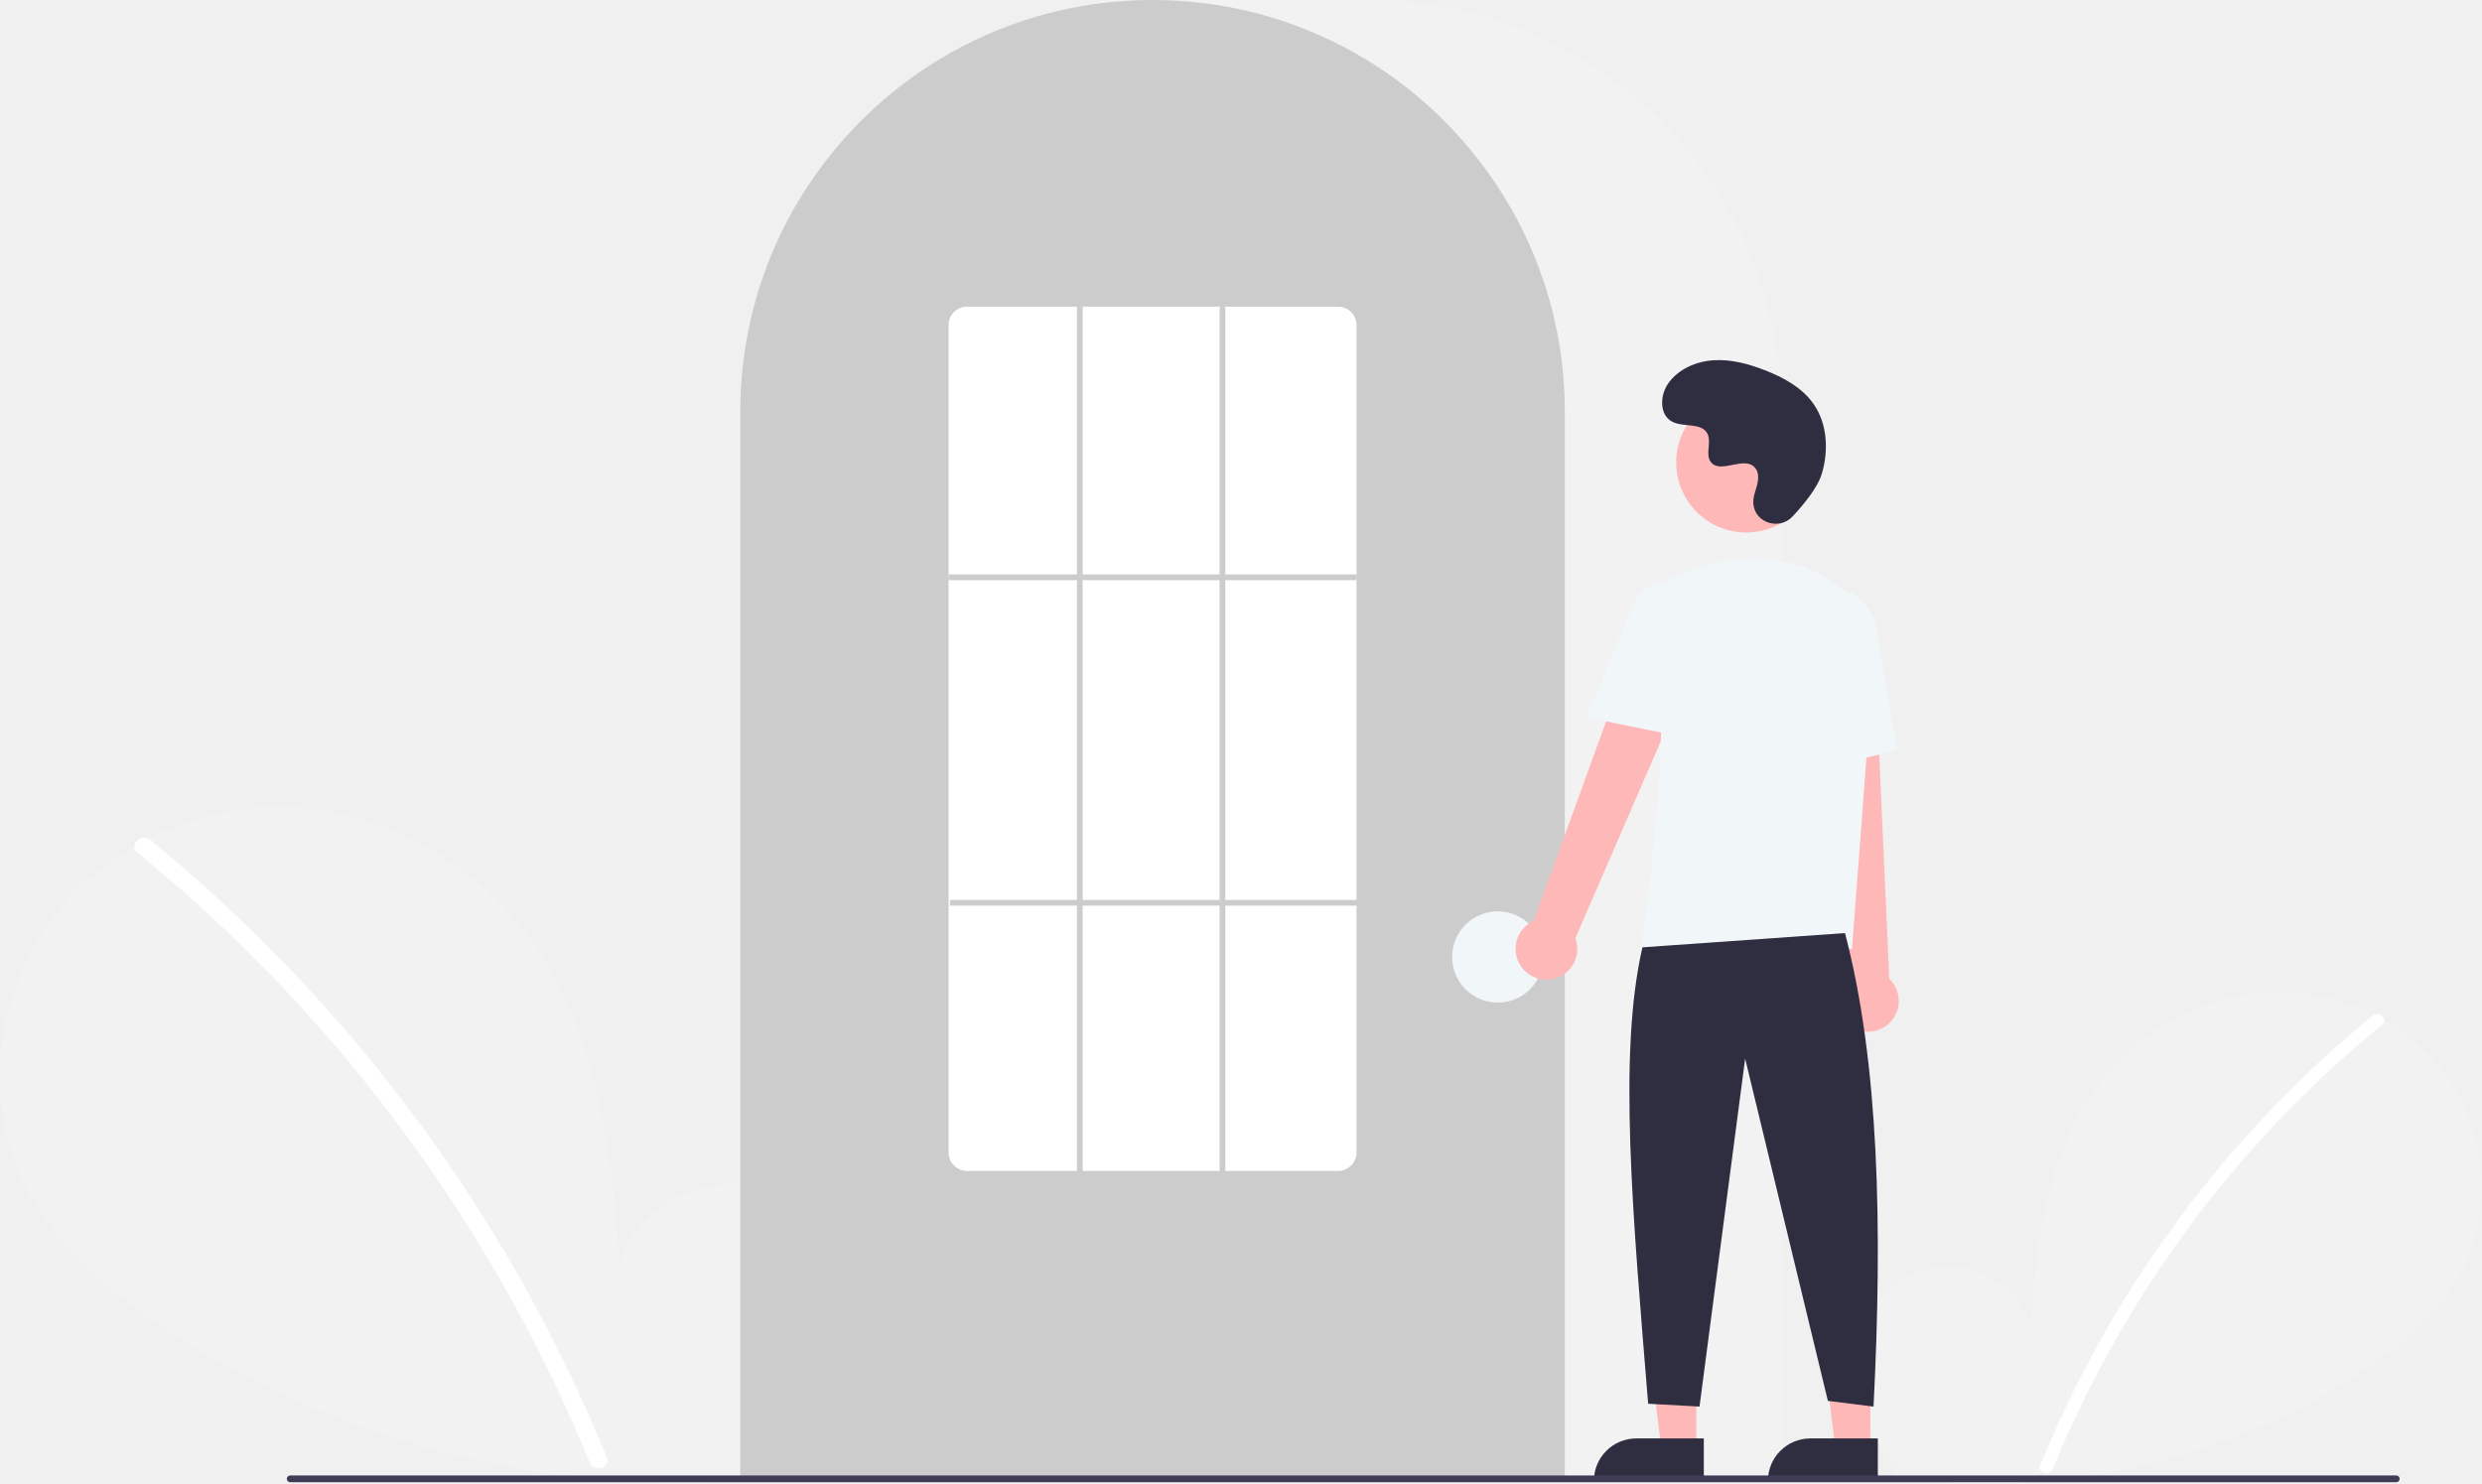
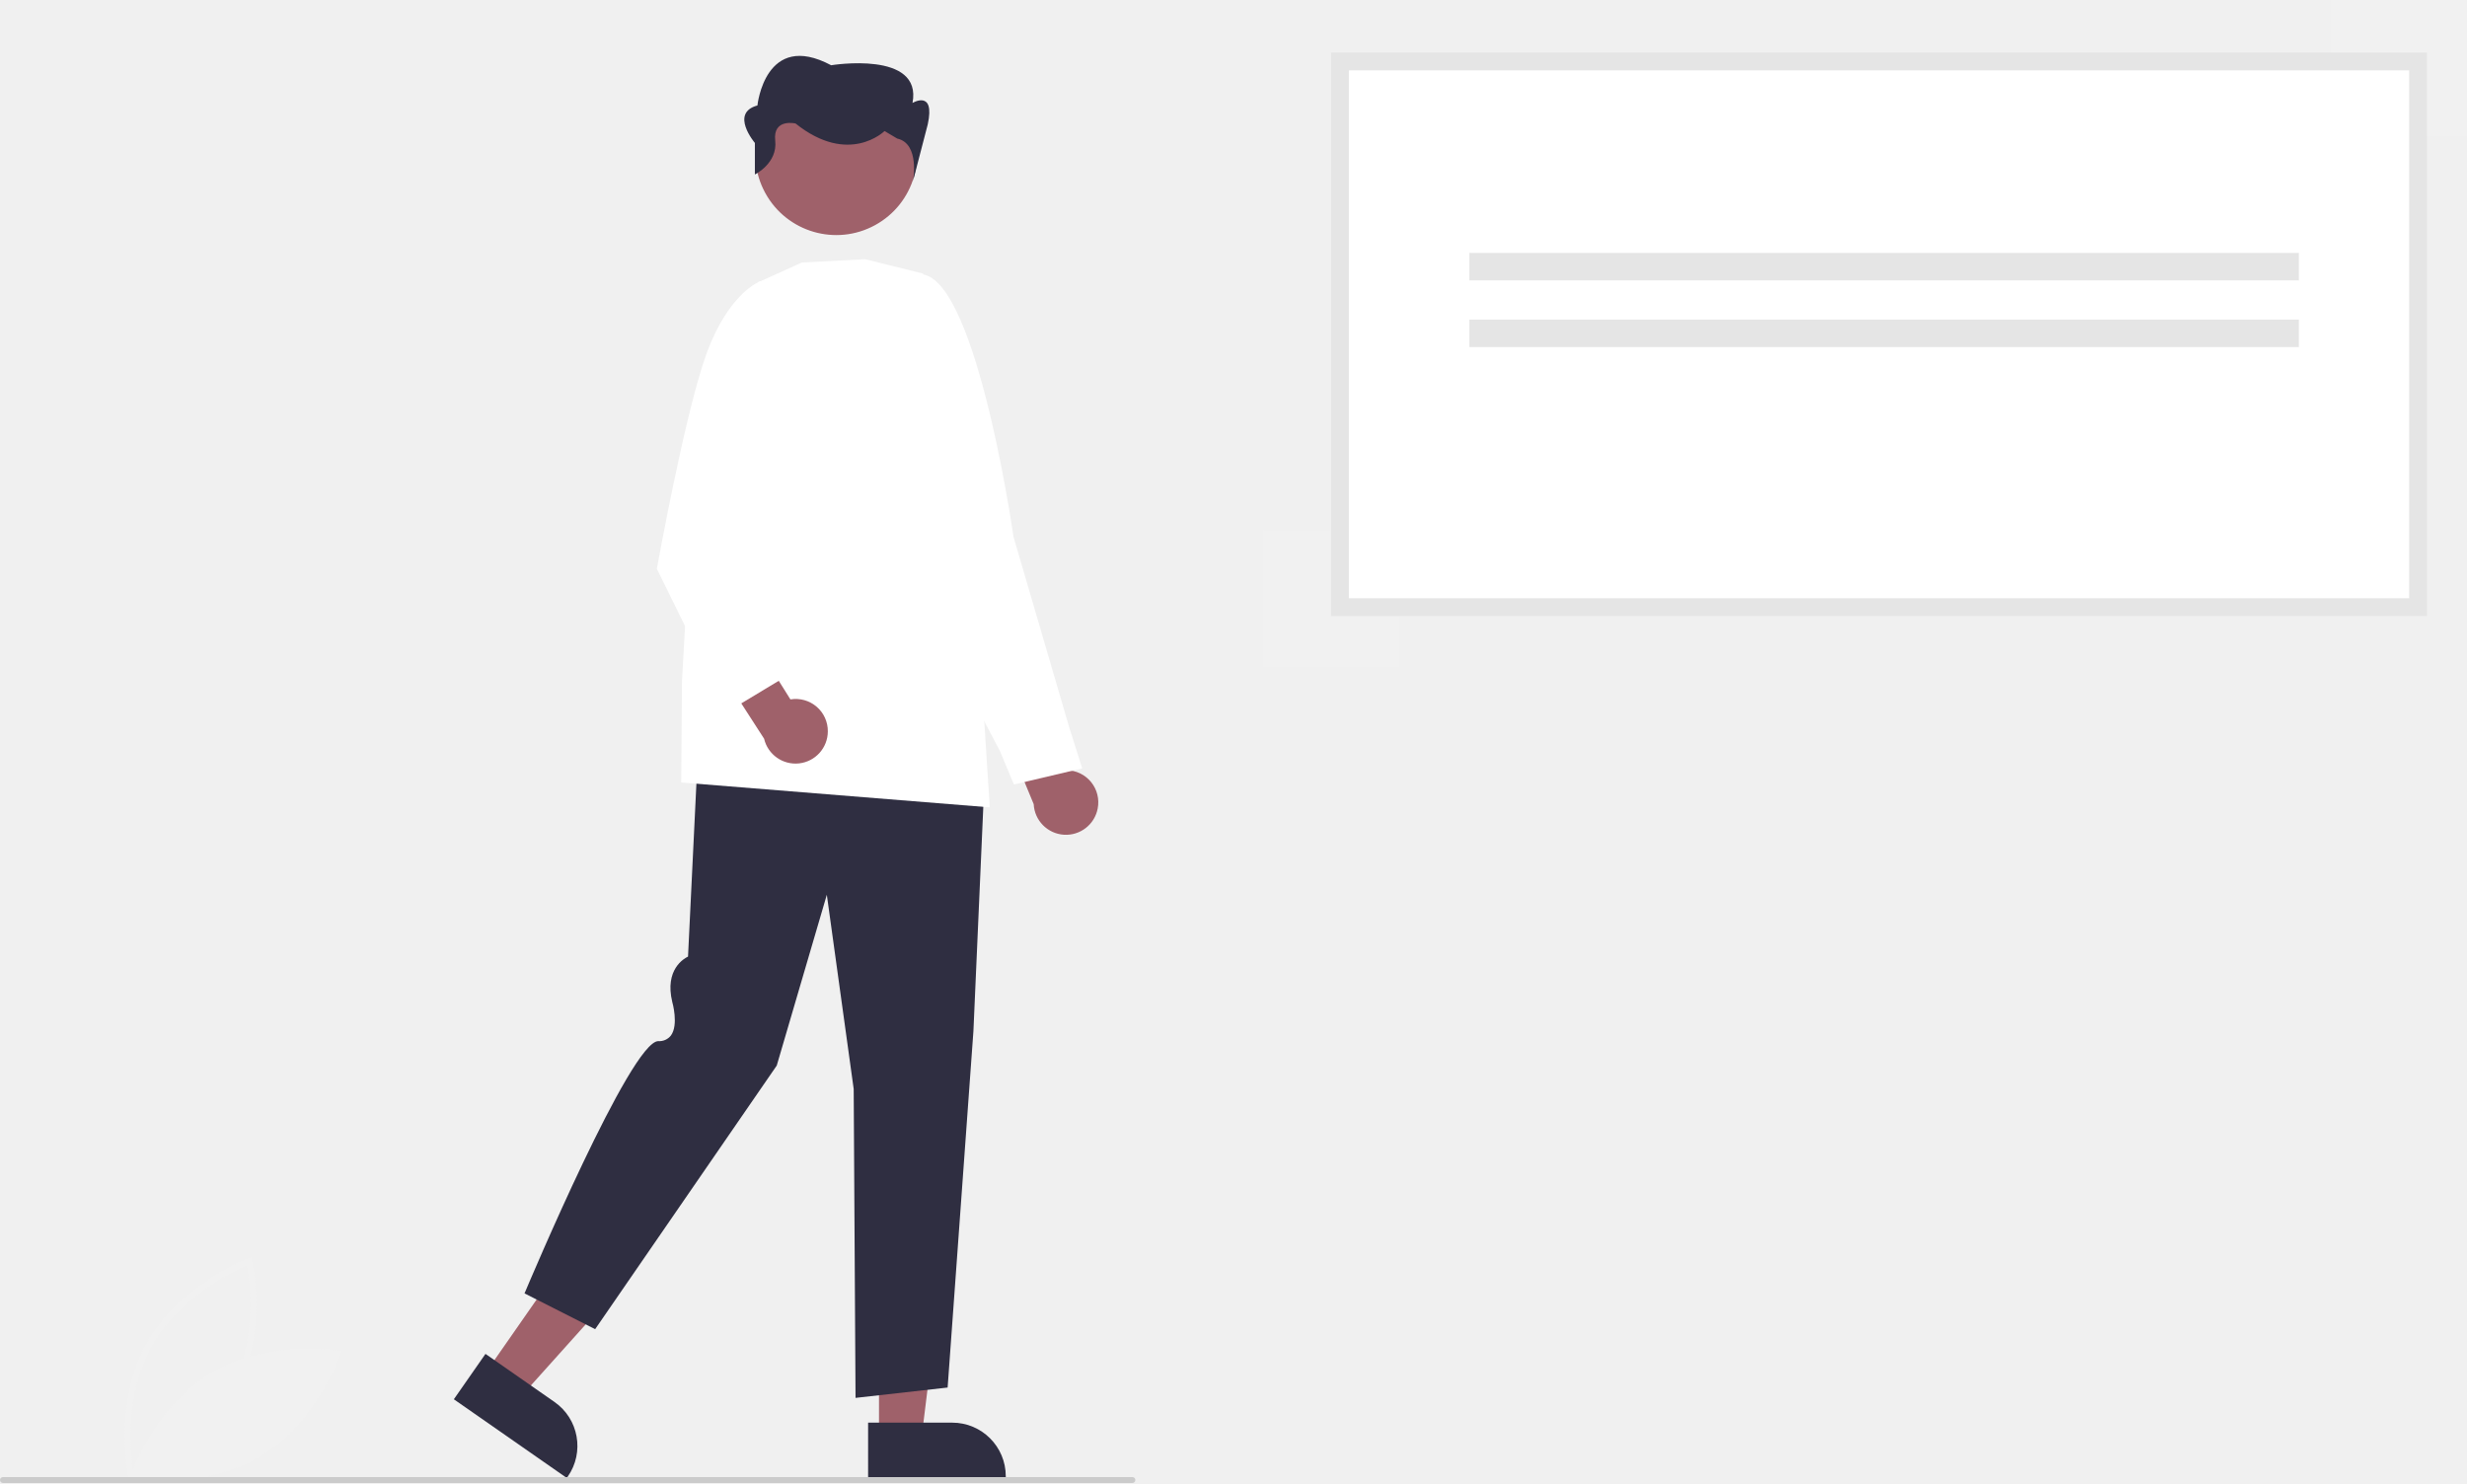
- <svg xmlns="http://www.w3.org/2000/svg" data-name="Layer 1" width="870" height="520.139" viewBox="0 0 870 520.139">
-   <path d="M831.092,704.187c-11.138-9.412-17.904-24.28-16.13-38.754s12.764-27.78,27.018-30.854,30.504,5.435,34.834,19.359c2.383-26.846,5.129-54.818,19.402-77.68,12.924-20.701,35.309-35.514,59.569-38.164s49.803,7.359,64.933,26.507,18.835,46.985,8.238,68.969c-7.806,16.195-22.188,28.247-37.257,38.052a240.452,240.452,0,0,1-164.454,35.977Z" transform="translate(-165 -189.9307)" fill="#f2f2f2" />
-   <path d="M996.728,546.01a393.414,393.414,0,0,0-54.826,54.442,394.561,394.561,0,0,0-61.752,103.194c-1.112,2.725,3.313,3.911,4.412,1.216A392.342,392.342,0,0,1,999.963,549.245c2.284-1.86-.97-5.08-3.236-3.236Z" transform="translate(-165 -189.9307)" fill="#fff" />
-   <path d="M445.067,701.63c15.299-12.927,24.591-33.348,22.154-53.228s-17.531-38.156-37.11-42.377-41.897,7.464-47.844,26.59c-3.273-36.873-7.044-75.292-26.648-106.693-17.751-28.433-48.497-48.778-81.818-52.418s-68.404,10.107-89.185,36.407-25.869,64.535-11.315,94.729c10.722,22.243,30.475,38.797,51.172,52.264,66.03,42.965,147.939,60.884,225.877,49.415" transform="translate(-165 -189.9307)" fill="#f2f2f2" />
-   <path d="M217.567,484.373a540.355,540.355,0,0,1,75.304,74.777A548.076,548.076,0,0,1,352.257,647.04a545.835,545.835,0,0,1,25.43,53.846c1.527,3.743-4.55,5.372-6.06,1.671a536.36,536.36,0,0,0-49.009-92.727A539.734,539.734,0,0,0,256.889,528.632a538.441,538.441,0,0,0-43.766-39.815c-3.138-2.555,1.332-6.978,4.444-4.444Z" transform="translate(-165 -189.9307)" fill="#fff" />
-   <path d="M789.5,708.931h-365v-374.5c0-79.678,64.822-144.5,144.5-144.5h76c79.677,0,144.5,64.822,144.5,144.5Z" transform="translate(-165 -189.9307)" fill="#f2f2f2" />
-   <path d="M713.5,708.931h-289v-374.5a143.382,143.382,0,0,1,27.596-84.944c.664-.905,1.326-1.798,2.009-2.681a144.466,144.466,0,0,1,30.754-29.851c.66-.48,1.322-.952,1.994-1.423a144.16,144.16,0,0,1,31.472-16.459c.661-.25,1.334-.501,2.007-.742a144.02,144.02,0,0,1,31.108-7.336c.658-.09,1.333-.16,2.008-.23a146.288,146.288,0,0,1,31.105,0c.673.07,1.349.141,2.014.231a143.995,143.995,0,0,1,31.1,7.335c.673.241,1.346.492,2.009.743a143.799,143.799,0,0,1,31.106,16.216c.672.461,1.344.933,2.006,1.405a145.987,145.987,0,0,1,18.384,15.564,144.305,144.305,0,0,1,12.724,14.551c.681.88,1.343,1.773,2.005,2.677A143.382,143.382,0,0,1,713.5,334.431Z" transform="translate(-165 -189.9307)" fill="#ccc" />
-   <circle cx="525" cy="335.5" r="16" fill="#f1f6f9" />
-   <polygon points="594.599 507.783 582.339 507.783 576.506 460.495 594.601 460.496 594.599 507.783" fill="#ffb8b8" />
-   <path d="M573.582,504.28h23.644a0,0,0,0,1,0,0v14.887a0,0,0,0,1,0,0H558.695a0,0,0,0,1,0,0v0a14.887,14.887,0,0,1,14.887-14.887Z" fill="#2f2e41" />
-   <polygon points="655.599 507.783 643.339 507.783 637.506 460.495 655.601 460.496 655.599 507.783" fill="#ffb8b8" />
-   <path d="M634.582,504.28h23.644a0,0,0,0,1,0,0v14.887a0,0,0,0,1,0,0H619.695a0,0,0,0,1,0,0v0a14.887,14.887,0,0,1,14.887-14.887Z" fill="#2f2e41" />
-   <path d="M698.098,528.6a10.743,10.743,0,0,1,4.511-15.843l41.676-114.867L764.791,409.082,717.206,518.853a10.801,10.801,0,0,1-19.109,9.748Z" transform="translate(-165 -189.9307)" fill="#ffb8b8" />
-   <path d="M814.336,550.184a10.743,10.743,0,0,1-2.893-16.217L798.533,412.458l23.338,1.066L827.236,533.045a10.801,10.801,0,0,1-12.9,17.139Z" transform="translate(-165 -189.9307)" fill="#ffb8b8" />
-   <circle cx="612.106" cy="162.123" r="24.561" fill="#ffb8b8" />
-   <path d="M814.18,522.549H740.133l.089-.576c.133-.861,13.197-86.439,3.562-114.436a11.813,11.813,0,0,1,6.069-14.584h0c13.772-6.485,40.208-14.471,62.52,4.909a28.234,28.234,0,0,1,9.459,23.396Z" transform="translate(-165 -189.9307)" fill="#f1f6f9" />
-   <path d="M754.354,448.181,721.018,441.418l15.626-37.03a13.997,13.997,0,0,1,27.106,6.998Z" transform="translate(-165 -189.9307)" fill="#f1f6f9" />
-   <path d="M797.05,460.739l-2.004-45.941c-1.52-8.636,3.424-16.8,11.027-18.135,7.605-1.33,15.032,4.66,16.558,13.36l7.533,42.928Z" transform="translate(-165 -189.9307)" fill="#f1f6f9" />
-   <path d="M811.716,517.049c11.915,45.377,13.214,103.069,10,166l-16-2-29-120-16,122-18-1c-5.377-66.03-10.613-122.715-2-160Z" transform="translate(-165 -189.9307)" fill="#2f2e41" />
-   <path d="M793.289,371.035c-4.582,4.881-13.091,2.261-13.688-4.407a8.055,8.055,0,0,1,.01-1.556c.308-2.954,2.015-5.635,1.606-8.754a4.59,4.59,0,0,0-.84-2.149c-3.651-4.889-12.222,2.187-15.668-2.239-2.113-2.714.371-6.987-1.251-10.021-2.14-4.004-8.479-2.029-12.454-4.221-4.423-2.439-4.158-9.225-1.247-13.353,3.551-5.034,9.776-7.72,15.923-8.107s12.253,1.275,17.992,3.511c6.521,2.541,12.988,6.054,17.001,11.788,4.88,6.973,5.35,16.348,2.909,24.502C802.098,360.99,797.031,367.049,793.289,371.035Z" transform="translate(-165 -189.9307)" fill="#2f2e41" />
-   <path d="M1004.982,709.574h-738.294a1.191,1.191,0,0,1,0-2.381h738.294a1.191,1.191,0,0,1,0,2.381Z" transform="translate(-165 -189.9307)" fill="#3f3d56" />
-   <path d="M634,600.431H504a6.465,6.465,0,0,1-6.5-6.415V303.846a6.465,6.465,0,0,1,6.5-6.415H634a6.465,6.465,0,0,1,6.5,6.415V594.015A6.465,6.465,0,0,1,634,600.431Z" transform="translate(-165 -189.9307)" fill="#fff" />
-   <rect x="332.5" y="201.39" width="143" height="2" fill="#ccc" />
-   <rect x="333" y="315.5" width="143" height="2" fill="#ccc" />
-   <rect x="377.5" y="107.5" width="2" height="304" fill="#ccc" />
-   <rect x="427.5" y="107.5" width="2" height="304" fill="#ccc" />
+ <svg xmlns="http://www.w3.org/2000/svg" data-name="Layer 1" width="832.206" height="500.356" viewBox="0 0 832.206 500.356">
+   <path d="M227.317,699.06c-.056-.245-5.44-24.798,5.556-45.19,10.996-20.392,34.468-29.385,34.704-29.474l1.073-.402.253,1.118c.056.245,5.44,24.798-5.556,45.19-10.996,20.392-34.468,29.385-34.704,29.474l-1.073.402Zm39.862-72.338c-4.702,2.022-23.258,10.874-32.545,28.097-9.288,17.225-6.486,37.594-5.592,42.631,4.7-2.018,23.249-10.855,32.545-28.097C270.874,652.129,268.072,631.762,267.178,626.722Z" transform="translate(-183.897 -199.8219)" fill="#f1f1f1" />
+   <path d="M254.944,663.149c-19.761,11.889-27.371,35.503-27.371,35.503s24.428,4.339,44.188-7.55,27.371-35.503,27.371-35.503S274.704,651.26,254.944,663.149Z" transform="translate(-183.897 -199.8219)" fill="#f1f1f1" />
+   <path d="M554.193,472.564a10.837,10.837,0,0,0-10.48-12.897l-9.151-23.012-15.341,2.15,13.379,32.317a10.896,10.896,0,0,0,21.592,1.443Z" transform="translate(-183.897 -199.8219)" fill="#9f616a" />
+   <path d="M525.93,464.479l-4.753-11.335-29.621-56.385,1.611-104.332.309-.041c18.954-2.504,31.778,84.829,32.315,88.548l18.716,64.008,4.455,14.108Z" transform="translate(-183.897 -199.8219)" fill="#ffffff" />
+   <polygon points="296.518 484.658 310.92 484.657 317.771 429.106 296.515 429.107 296.518 484.658" fill="#9f616a" />
+   <path d="M476.741,679.778l28.363-.001h.001a18.076,18.076,0,0,1,18.075,18.075v.587l-46.438.002Z" transform="translate(-183.897 -199.8219)" fill="#2f2e41" />
+   <polygon points="164.095 462.715 175.912 470.949 213.294 429.291 195.854 417.138 164.095 462.715" fill="#9f616a" />
+   <path d="M347.667,656.579l23.271,16.216.001.001a18.076,18.076,0,0,1,4.495,25.164l-.336.482L336.997,671.891Z" transform="translate(-183.897 -199.8219)" fill="#2f2e41" />
+   <path d="M472.5,671.422l-.622-104.21L462.815,501.686,445.92,559.31l-.033.047-61.225,88.885-23.823-12.07.131-.31c1.456-3.463,35.762-84.794,44.983-84.794a4.98,4.98,0,0,0,4.242-1.864c2.706-3.614.502-11.283.48-11.36-2.64-10.946,3.997-14.674,5.319-15.296l3.556-73.397.369.025,96.39,6.761-4.044,91.766-8.699,120.232-.299.034Z" transform="translate(-183.897 -199.8219)" fill="#2f2e41" />
+   <path d="M517.781,472.202l-.417-.034L413.7,463.812l.256-34.3,5.074-89.558.029-.062,20.663-44.859,14.647-6.633,21.37-1.125.052.013,19.503,4.832,20.288,145.639Z" transform="translate(-183.897 -199.8219)" fill="#ffffff" />
+   <circle cx="465.995" cy="251.83" r="27.294" transform="translate(-247.5841 54.55847) rotate(-28.66324)" fill="#9f616a" />
+   <path d="M438.546,258.681v-10.634s-8.576-10.1.858-12.645c0,0,2.573-25.443,24.87-13.57,0,0,30.873-5.089,27.443,12.721,0,0,7.718-4.65,5.146,7.224L491.887,260.904s2.403-12.634-5.315-14.33l-4.288-2.544s-12.006,11.873-30.016-2.544c0,0-7.718-1.842-6.861,5.791S438.546,258.681,438.546,258.681Z" transform="translate(-183.897 -199.8219)" fill="#2f2e41" />
+   <path d="M463.154,446.587a10.837,10.837,0,0,0-12.624-10.807l-13.132-20.997-14.706,4.868,18.961,29.391a10.896,10.896,0,0,0,21.5-2.456Z" transform="translate(-183.897 -199.8219)" fill="#9f616a" />
+   <path d="M429.236,439.969l-23.758-48.235.021-.117c.096-.534,9.659-53.634,16.973-73.152,7.36-19.641,17.436-23.585,17.861-23.743l.213-.079,9.034,8.665-12.514,83.527,13.489,40.284Z" transform="translate(-183.897 -199.8219)" fill="#ffffff" />
+   <rect x="786.206" width="46" height="46" fill="#f1f1f1" />
+   <rect x="426.206" y="179" width="46" height="46" fill="#f1f1f1" />
+   <path d="M635.922,404.665H999.597V220.556H635.922Z" transform="translate(-183.897 -199.8219)" fill="#fff" />
+   <path d="M1002.597,407.665H632.922V217.556h369.675Zm-363.675-6h357.675V223.556H638.922Z" transform="translate(-183.897 -199.8219)" fill="#e5e5e5" />
+   <rect x="495.678" y="85.316" width="279.806" height="9.279" fill="#e5e5e5" />
+   <rect x="495.678" y="107.819" width="279.806" height="9.279" fill="#e5e5e5" />
+   <rect x="723.484" y="141.045" width="52" height="8.053" fill="#ffffff" />
+   <path d="M565.897,700.138h-381a1,1,0,1,1,0-2h381a1,1,0,0,1,0,2Z" transform="translate(-183.897 -199.8219)" fill="#cbcbcb" />
</svg>
